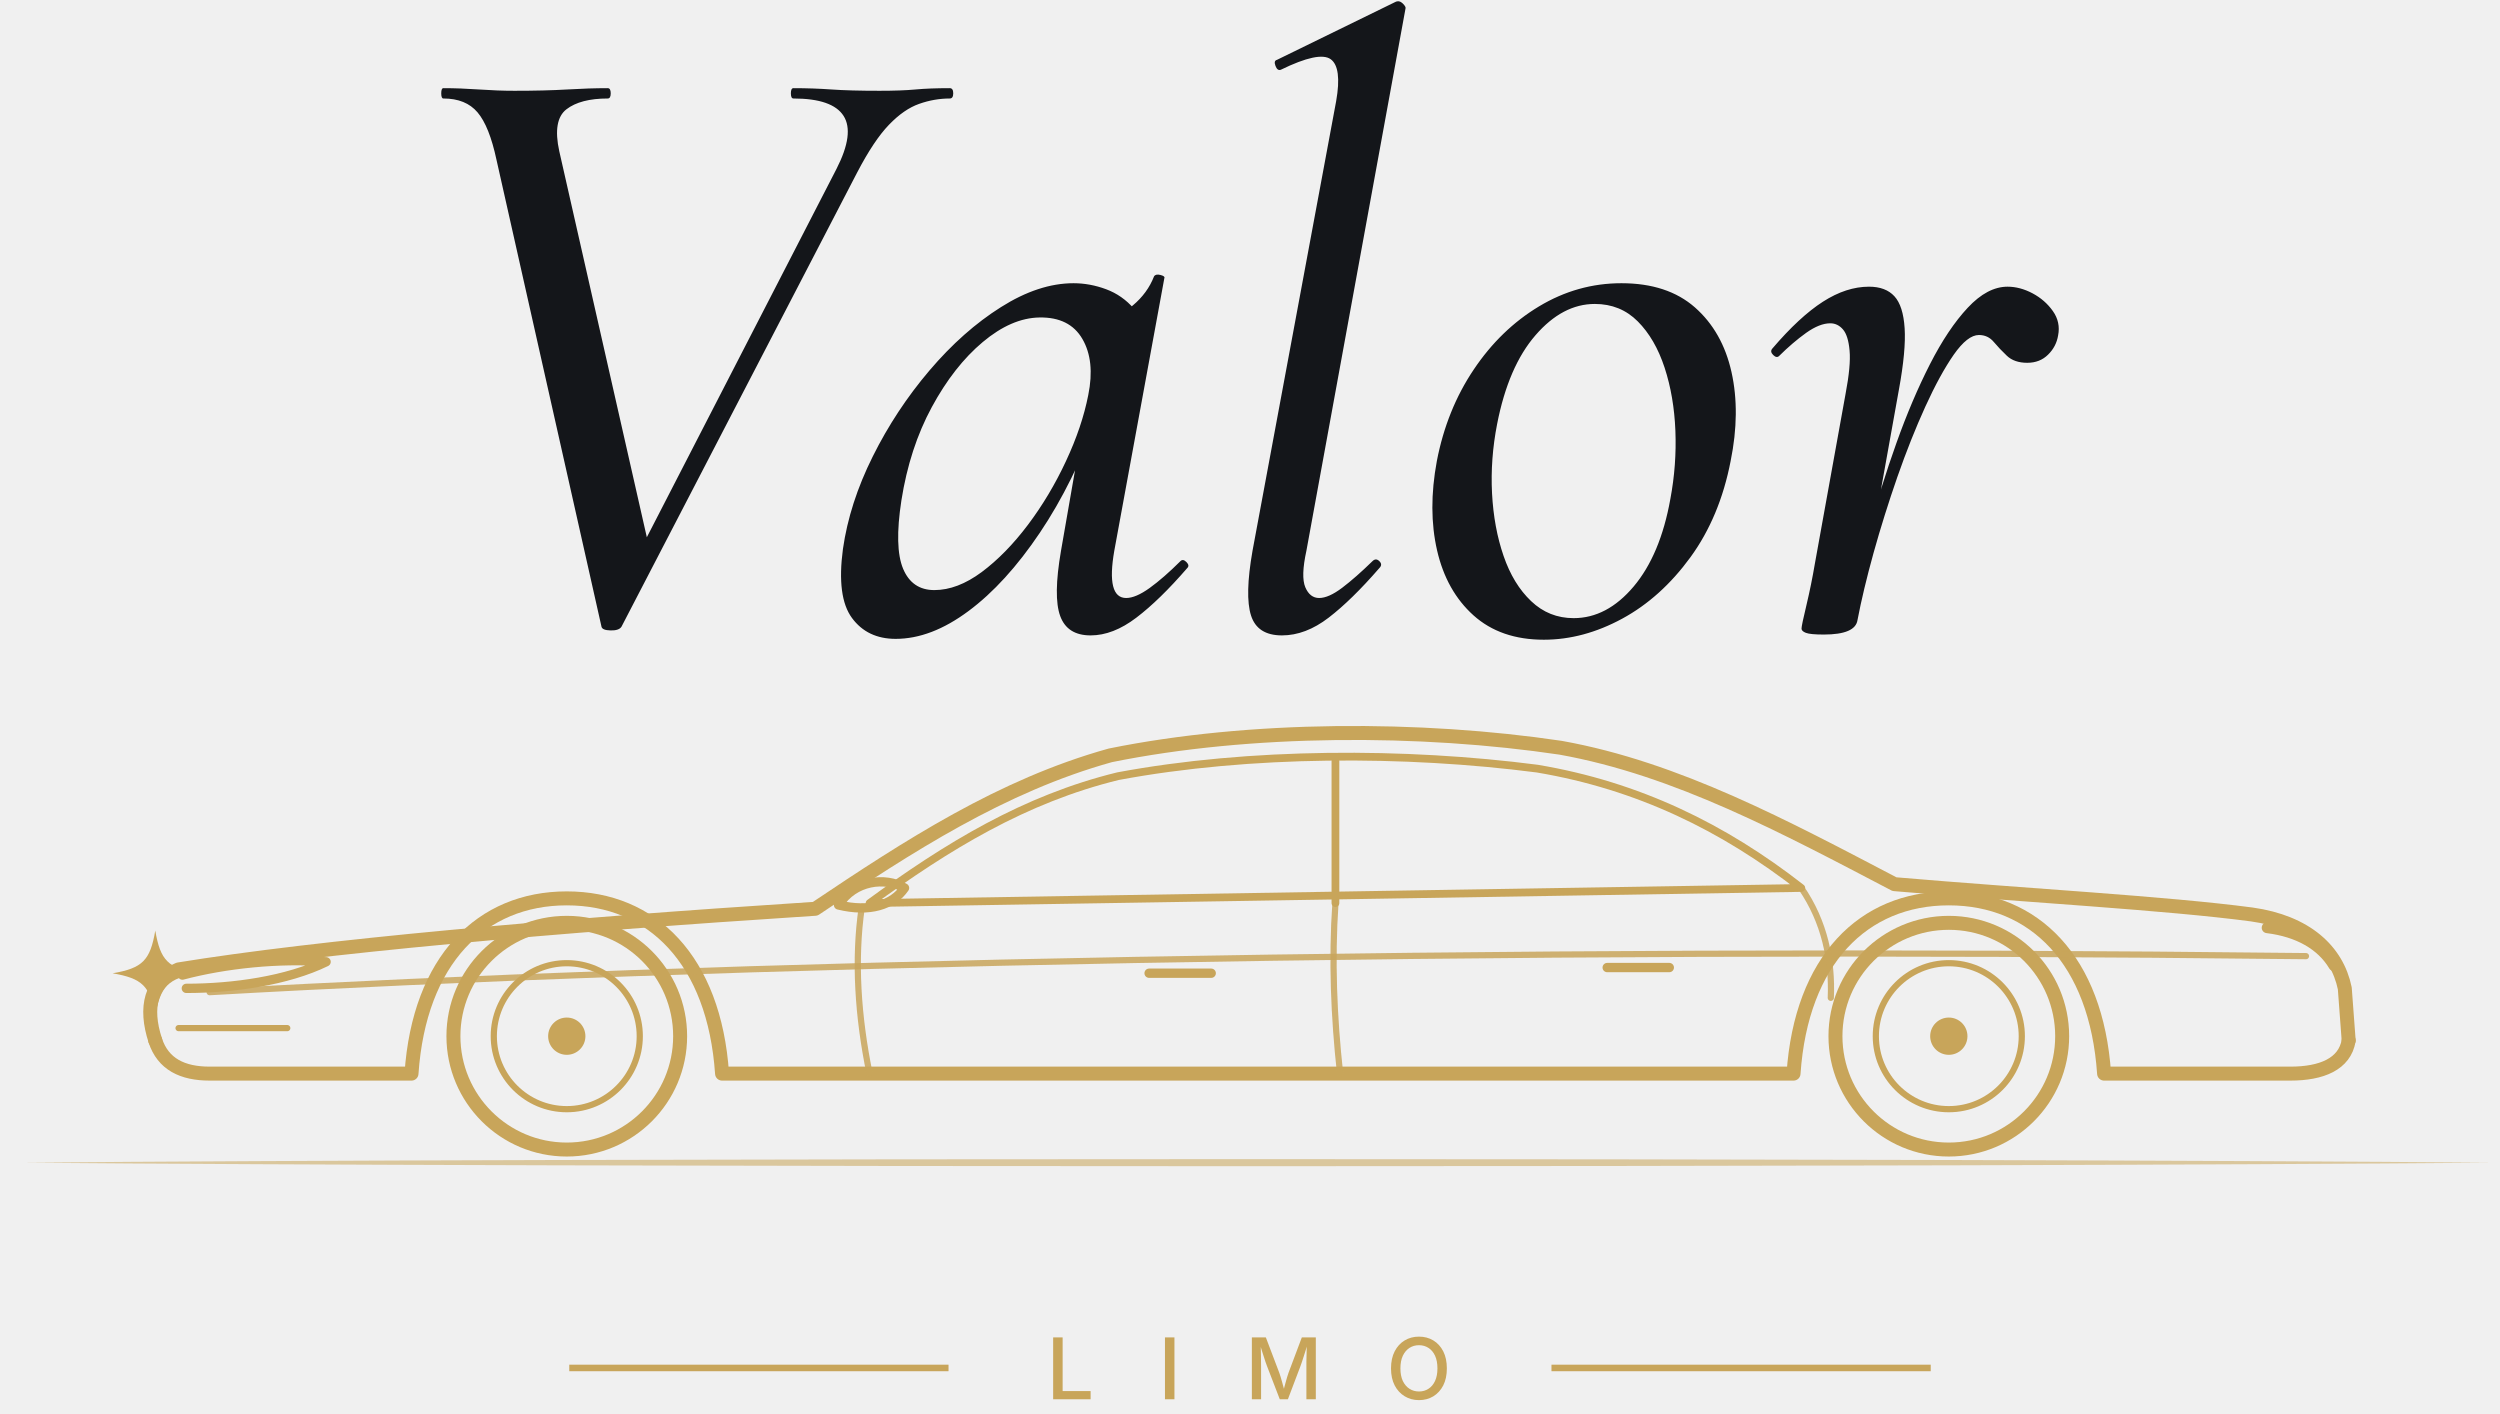
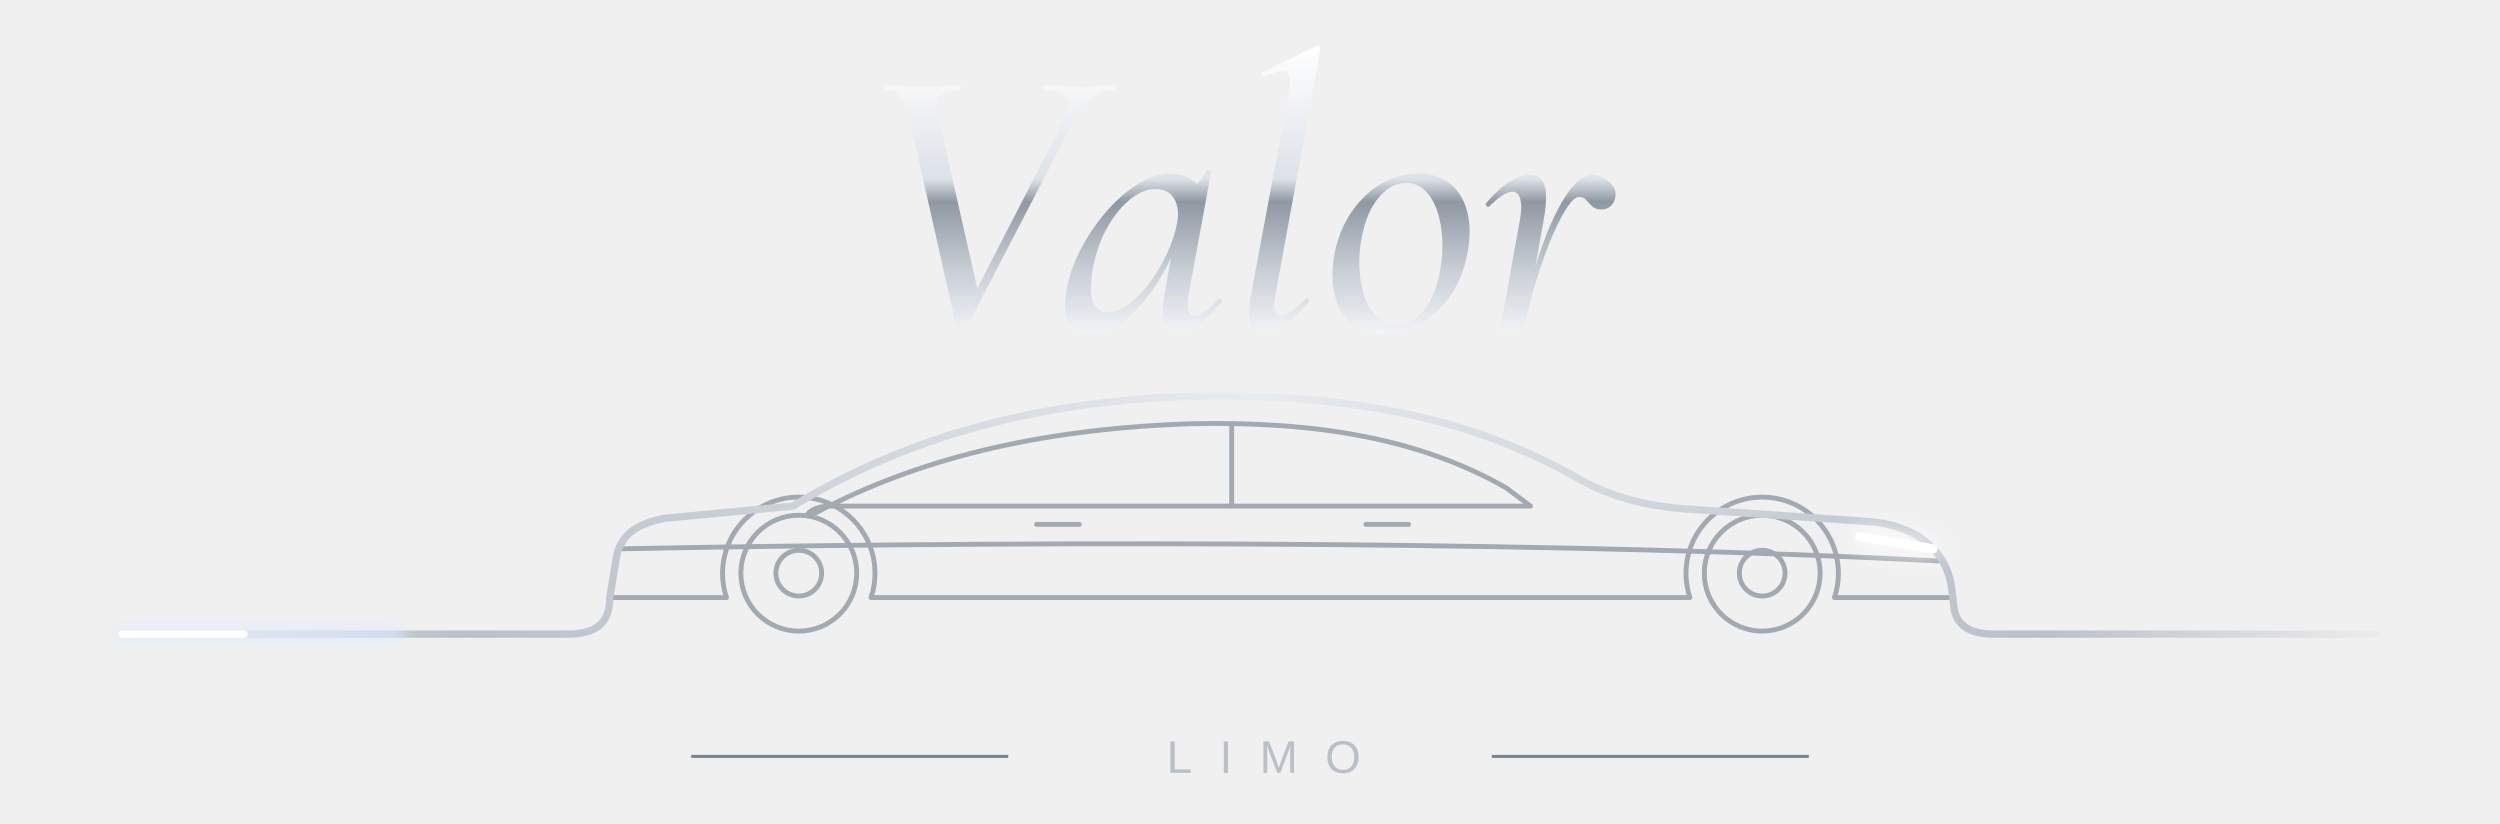
- <svg xmlns="http://www.w3.org/2000/svg" viewBox="0 0 382.33 215.8" width="382" height="216" role="img" aria-label="Valor Limo">
-   <g fill="#14161A" color="#14161A">
-     <path transform="translate(67.48 95.79)" d="M24.51 -0.13 8.45 -71.54Q7.35 -76.69 5.55 -78.8Q3.76 -80.92 0.32 -80.92Q0 -80.92 0 -81.71Q0 -82.5 0.32 -82.5Q2.86 -82.5 5.76 -82.3Q8.65 -82.1 11.19 -82.1Q15.87 -82.1 19.26 -82.3Q22.65 -82.5 25.46 -82.5Q25.92 -82.5 25.92 -81.71Q25.92 -80.92 25.46 -80.92Q21.29 -80.92 19.15 -79.27Q17.01 -77.62 18.05 -72.86L32.13 -10.78L25.72 -2.71L60.45 -70.16Q63.23 -75.6 61.53 -78.26Q59.83 -80.92 53.86 -80.92Q53.47 -80.92 53.47 -81.71Q53.47 -82.5 53.86 -82.5Q56.85 -82.5 59.67 -82.3Q62.49 -82.1 67.03 -82.1Q70.38 -82.1 72.53 -82.3Q74.69 -82.5 77.77 -82.5Q78.3 -82.5 78.3 -81.71Q78.3 -80.92 77.77 -80.92Q75.41 -80.92 73.09 -80.1Q70.77 -79.29 68.47 -76.9Q66.16 -74.51 63.58 -69.55L27.56 -0.13Q27.17 0.46 25.9 0.43Q24.64 0.4 24.51 -0.13ZM69.5 1.72Q65.16 1.72 62.81 -1.48Q60.45 -4.68 61.43 -12.01Q62.43 -19.03 65.99 -26.17Q69.54 -33.3 74.67 -39.33Q79.8 -45.36 85.59 -49.01Q91.38 -52.67 96.7 -52.67Q99.2 -52.67 101.68 -51.75Q104.16 -50.83 105.95 -48.76Q107.75 -46.69 108.01 -43.35L101.69 -47.12Q103.49 -47.39 105.76 -49.27Q108.02 -51.16 109.01 -53.72Q109.27 -54.12 110 -53.93Q110.72 -53.74 110.59 -53.47L102.93 -11.75Q101.67 -4.53 104.75 -4.53Q106.21 -4.53 108.35 -6.07Q110.49 -7.62 113.04 -10.16Q113.43 -10.56 113.96 -10.03Q114.49 -9.5 114.09 -9.11Q109.86 -4.22 106.3 -1.52Q102.74 1.19 99.31 1.19Q95.74 1.19 94.66 -1.77Q93.57 -4.73 94.78 -11.75L98 -30.23L100.41 -32.47Q96.74 -22.23 91.54 -14.5Q86.34 -6.77 80.63 -2.53Q74.92 1.72 69.5 1.72ZM75.41 -5.74Q78.94 -5.74 82.66 -8.5Q86.37 -11.27 89.73 -15.73Q93.09 -20.2 95.54 -25.46Q98 -30.72 98.95 -35.57Q100.01 -40.79 98.05 -44.15Q96.1 -47.51 91.48 -47.43Q87.21 -47.36 82.81 -43.67Q78.41 -39.98 75.02 -33.72Q71.63 -27.46 70.37 -19.44Q69.27 -12.28 70.63 -9.01Q72 -5.74 75.41 -5.74ZM128.57 1.19Q124.81 1.19 123.84 -1.86Q122.87 -4.9 124.07 -11.75L136.86 -80.51Q137.77 -85.68 136.02 -86.93Q134.26 -88.18 128.41 -85.32Q127.88 -85.11 127.58 -85.91Q127.28 -86.7 127.81 -86.83L145.95 -95.7Q146.53 -95.96 147.06 -95.44Q147.59 -94.91 147.46 -94.64L132.31 -11.75Q131.45 -7.83 132.14 -6.18Q132.84 -4.53 134.26 -4.53Q135.71 -4.53 137.79 -6.1Q139.87 -7.68 142.41 -10.16Q142.94 -10.69 143.47 -10.16Q144 -9.64 143.47 -9.11Q139.23 -4.22 135.71 -1.52Q132.18 1.19 128.57 1.19ZM168.62 1.85Q162.02 1.85 157.87 -1.87Q153.73 -5.59 152.3 -11.79Q150.87 -18 152.26 -25.48Q153.77 -33.31 157.89 -39.45Q162 -45.59 167.89 -49.13Q173.78 -52.67 180.49 -52.67Q187.52 -52.67 191.73 -48.97Q195.94 -45.26 197.32 -39.09Q198.7 -32.91 197.19 -25.48Q195.54 -16.94 191.04 -10.76Q186.54 -4.59 180.61 -1.37Q174.68 1.85 168.62 1.85ZM173.18 -1.45Q178.28 -1.45 182.36 -6.29Q186.44 -11.13 187.97 -19.67Q188.95 -24.88 188.74 -30.12Q188.53 -35.36 187.09 -39.76Q185.64 -44.17 182.99 -46.83Q180.33 -49.5 176.42 -49.5Q171.49 -49.5 167.35 -44.72Q163.2 -39.94 161.48 -31.15Q160.43 -25.79 160.7 -20.53Q160.98 -15.26 162.47 -10.95Q163.95 -6.64 166.68 -4.05Q169.41 -1.45 173.18 -1.45ZM216.59 -1.15 215.27 -1.28Q216.44 -7.55 218.3 -14.56Q220.16 -21.58 222.54 -28.22Q224.91 -34.87 227.67 -40.28Q230.43 -45.69 233.45 -48.92Q236.46 -52.14 239.54 -52.14Q241.43 -52.14 243.35 -51.13Q245.27 -50.11 246.47 -48.41Q247.67 -46.71 247.27 -44.68Q246.99 -42.97 245.73 -41.74Q244.48 -40.5 242.55 -40.5Q240.57 -40.5 239.44 -41.57Q238.32 -42.63 237.43 -43.69Q236.54 -44.75 235.16 -44.75Q233.42 -44.75 231.31 -41.74Q229.21 -38.72 226.97 -33.81Q224.73 -28.89 222.69 -23.05Q220.66 -17.21 219.05 -11.44Q217.45 -5.66 216.59 -1.15ZM211.44 1.06Q209.37 1.06 208.7 0.8Q208.03 0.54 208.03 0.15Q208.03 -0.31 208.79 -3.47Q209.54 -6.63 210.07 -9.77L214.76 -35.72Q215.59 -40.07 215.38 -42.36Q215.18 -44.66 214.37 -45.6Q213.56 -46.54 212.43 -46.54Q210.8 -46.54 208.74 -45.08Q206.69 -43.61 204.61 -41.55Q204.23 -41.17 203.7 -41.69Q203.17 -42.21 203.56 -42.67Q207.73 -47.55 211.3 -49.84Q214.88 -52.14 218.35 -52.14Q220.9 -52.14 222.24 -50.67Q223.58 -49.21 223.8 -45.79Q224.02 -42.38 222.93 -36.43L216.59 -1.15Q216.26 1.06 211.44 1.06Z" />
+ <svg xmlns="http://www.w3.org/2000/svg" viewBox="40 20 820 270" width="820" height="270" role="img" aria-label="Valor Limo">
+   <style>@media (prefers-reduced-motion: reduce){.fx{display:none}}</style>
+   <defs>
+     <linearGradient id="vl-chrome" x1="0" y1="0" x2="0" y2="1">
+       <stop offset="0" stop-color="#FFFFFF" />
+       <stop offset="0.46" stop-color="#DDE2E8" />
+       <stop offset="0.54" stop-color="#8F98A3" />
+       <stop offset="0.78" stop-color="#C9CFD6" />
+       <stop offset="1" stop-color="#F2F4F7" />
+     </linearGradient>
+     <linearGradient id="vl-line" gradientUnits="userSpaceOnUse" x1="70" y1="0" x2="830" y2="0">
+       <stop offset="0" stop-color="#B9C0C8" stop-opacity="0" />
+       <stop offset="0.16" stop-color="#B9C0C8" />
+       <stop offset="0.5" stop-color="#E8EBEF" />
+       <stop offset="0.84" stop-color="#B9C0C8" />
+       <stop offset="1" stop-color="#B9C0C8" stop-opacity="0" />
+     </linearGradient>
+     <linearGradient id="vl-sheen" gradientUnits="userSpaceOnUse" x1="-200" y1="0" x2="0" y2="0">
+       <stop offset="0" stop-color="#FFFFFF" stop-opacity="0" />
+       <stop offset="0.5" stop-color="#FFFFFF" stop-opacity="0.95" />
+       <stop offset="1" stop-color="#FFFFFF" stop-opacity="0" />
+       <animateTransform attributeName="gradientTransform" type="translate" values="0 0;1100 0;1100 0" keyTimes="0;0.55;1" dur="6s" repeatCount="indefinite" />
+     </linearGradient>
+     <filter id="vl-glow" x="-200%" y="-200%" width="500%" height="500%">
+       <feGaussianBlur stdDeviation="4" result="b" />
+       <feMerge>
+         <feMergeNode in="b" />
+         <feMergeNode in="b" />
+         <feMergeNode in="SourceGraphic" />
+       </feMerge>
+     </filter>
+     <filter id="vl-soft" x="-20%" y="-200%" width="140%" height="500%">
+       <feGaussianBlur stdDeviation="2.2" />
+     </filter>
+     <path id="vl-trace" d="M80 228 H226 C236 228 240 224 240 216 L242 204 C243 196 248 192 258 190 L300 186 C330 168 370 152 430 150 C480 149 520 156 556 176 C566 182 578 186 594 187 L652 191 C668 192 678 200 680 212 L681 220 C682 225 686 228 694 228 H820" />
+     <g id="vl-car">
+       <path d="M241 216 H278.3 A25 25 0 1 1 325.7 216 H594.3 A25 25 0 1 1 641.7 216 H680" />
+       <path d="M306 189 C336 173 374 161 430 159 C472 158 506 164 534 180 L542 186 H312 C306 186 303 190 306 189 Z" />
+       <path d="M444 159 V186" />
+       <path d="M244 200 C400 197 560 198 676 204" />
+       <path d="M488 192 H502 M380 192 H394" />
+       <circle cx="302" cy="208" r="19" />
+       <circle cx="302" cy="208" r="7.5" />
+       <circle cx="618" cy="208" r="19" />
+       <circle cx="618" cy="208" r="7.5" />
+     </g>
+   </defs>
+   <path transform="translate(330.06 128)" fill="url(#vl-chrome)" d="M23.76 -0.13 8.19 -69.38Q7.12 -74.37 5.38 -76.42Q3.64 -78.46 0.31 -78.46Q0 -78.46 0 -79.23Q0 -80 0.31 -80Q2.78 -80 5.58 -79.81Q8.39 -79.62 10.85 -79.62Q15.39 -79.62 18.68 -79.81Q21.96 -80 24.68 -80Q25.14 -80 25.14 -79.23Q25.14 -78.46 24.68 -78.46Q20.65 -78.46 18.57 -76.86Q16.49 -75.26 17.5 -70.66L31.16 -10.45L24.94 -2.62L58.62 -68.04Q61.31 -73.31 59.66 -75.89Q58.02 -78.46 52.23 -78.46Q51.85 -78.46 51.85 -79.23Q51.85 -80 52.23 -80Q55.12 -80 57.86 -79.81Q60.6 -79.62 65 -79.62Q68.24 -79.62 70.34 -79.81Q72.43 -80 75.42 -80Q75.93 -80 75.93 -79.23Q75.93 -78.46 75.42 -78.46Q73.13 -78.46 70.88 -77.67Q68.63 -76.88 66.39 -74.57Q64.15 -72.25 61.66 -67.44L26.73 -0.13Q26.34 0.44 25.12 0.41Q23.89 0.38 23.76 -0.13ZM67.4 1.66Q63.19 1.66 60.9 -1.44Q58.62 -4.54 59.57 -11.65Q60.54 -18.46 63.99 -25.38Q67.44 -32.29 72.41 -38.14Q77.38 -43.99 83 -47.53Q88.61 -51.07 93.77 -51.07Q96.19 -51.07 98.6 -50.18Q101 -49.29 102.74 -47.29Q104.48 -45.28 104.74 -42.04L98.6 -45.7Q100.36 -45.95 102.55 -47.78Q104.74 -49.61 105.7 -52.1Q105.96 -52.48 106.66 -52.29Q107.37 -52.11 107.24 -51.85L99.81 -11.39Q98.59 -4.39 101.57 -4.39Q103 -4.39 105.07 -5.89Q107.14 -7.39 109.61 -9.86Q110 -10.24 110.51 -9.73Q111.02 -9.22 110.64 -8.83Q106.53 -4.1 103.08 -1.47Q99.63 1.15 96.3 1.15Q92.84 1.15 91.79 -1.72Q90.74 -4.58 91.9 -11.39L95.03 -29.31L97.37 -31.49Q93.8 -21.56 88.76 -14.06Q83.72 -6.57 78.19 -2.45Q72.65 1.66 67.4 1.66ZM73.13 -5.57Q76.55 -5.57 80.15 -8.25Q83.75 -10.92 87.01 -15.26Q90.27 -19.59 92.65 -24.69Q95.03 -29.79 95.96 -34.5Q96.98 -39.55 95.08 -42.81Q93.18 -46.07 88.71 -46Q84.56 -45.93 80.3 -42.35Q76.03 -38.77 72.75 -32.7Q69.46 -26.63 68.24 -18.85Q67.17 -11.91 68.49 -8.74Q69.82 -5.57 73.13 -5.57ZM124.67 1.15Q121.02 1.15 120.08 -1.8Q119.14 -4.76 120.31 -11.39L132.72 -78.07Q133.6 -83.08 131.89 -84.29Q130.19 -85.5 124.52 -82.73Q124.01 -82.53 123.72 -83.3Q123.42 -84.07 123.94 -84.2L141.52 -92.8Q142.09 -93.06 142.6 -92.54Q143.12 -92.03 142.99 -91.78L128.3 -11.39Q127.46 -7.6 128.14 -5.99Q128.81 -4.39 130.19 -4.39Q131.6 -4.39 133.61 -5.92Q135.63 -7.44 138.1 -9.86Q138.61 -10.37 139.12 -9.86Q139.64 -9.34 139.12 -8.83Q135.01 -4.1 131.59 -1.47Q128.17 1.15 124.67 1.15ZM163.51 1.79Q157.11 1.79 153.09 -1.81Q149.07 -5.42 147.68 -11.44Q146.3 -17.45 147.65 -24.7Q149.11 -32.3 153.1 -38.25Q157.09 -44.2 162.81 -47.64Q168.52 -51.07 175.02 -51.07Q181.84 -51.07 185.92 -47.48Q190 -43.89 191.34 -37.9Q192.68 -31.92 191.21 -24.7Q189.62 -16.42 185.25 -10.44Q180.88 -4.45 175.14 -1.33Q169.39 1.79 163.51 1.79ZM167.94 -1.41Q172.88 -1.41 176.84 -6.1Q180.79 -10.8 182.27 -19.07Q183.23 -24.13 183.02 -29.21Q182.82 -34.28 181.42 -38.56Q180.02 -42.83 177.44 -45.41Q174.87 -48 171.08 -48Q166.3 -48 162.28 -43.37Q158.25 -38.73 156.59 -30.21Q155.56 -25.01 155.83 -19.9Q156.1 -14.8 157.54 -10.62Q158.98 -6.44 161.63 -3.92Q164.28 -1.41 167.94 -1.41ZM210.02 -1.11 208.74 -1.24Q209.88 -7.32 211.69 -14.12Q213.49 -20.92 215.79 -27.37Q218.09 -33.82 220.77 -39.06Q223.45 -44.31 226.37 -47.43Q229.29 -50.56 232.28 -50.56Q234.12 -50.56 235.98 -49.58Q237.84 -48.6 239 -46.94Q240.16 -45.29 239.78 -43.33Q239.51 -41.66 238.29 -40.47Q237.07 -39.28 235.2 -39.28Q233.28 -39.28 232.19 -40.31Q231.1 -41.34 230.23 -42.37Q229.37 -43.4 228.03 -43.4Q226.34 -43.4 224.3 -40.47Q222.27 -37.54 220.09 -32.78Q217.92 -28.02 215.95 -22.36Q213.97 -16.69 212.42 -11.09Q210.86 -5.49 210.02 -1.11ZM205.04 1.02Q203.03 1.02 202.38 0.77Q201.73 0.52 201.73 0.14Q201.73 -0.3 202.46 -3.36Q203.19 -6.43 203.71 -9.47L208.25 -34.64Q209.06 -38.85 208.86 -41.08Q208.66 -43.3 207.87 -44.22Q207.08 -45.13 205.99 -45.13Q204.42 -45.13 202.42 -43.71Q200.42 -42.29 198.41 -40.29Q198.04 -39.92 197.53 -40.43Q197.02 -40.93 197.39 -41.38Q201.43 -46.11 204.9 -48.33Q208.36 -50.56 211.74 -50.56Q214.2 -50.56 215.5 -49.14Q216.81 -47.72 217.02 -44.41Q217.24 -41.09 216.17 -35.33L210.02 -1.11Q209.71 1.02 205.04 1.02Z" />
+   <path class="fx" transform="translate(330.06 128)" fill="url(#vl-sheen)" style="mix-blend-mode:screen" d="M23.76 -0.13 8.19 -69.38Q7.12 -74.37 5.38 -76.42Q3.64 -78.46 0.31 -78.46Q0 -78.46 0 -79.23Q0 -80 0.31 -80Q2.78 -80 5.58 -79.81Q8.39 -79.62 10.85 -79.62Q15.39 -79.62 18.68 -79.81Q21.96 -80 24.68 -80Q25.14 -80 25.14 -79.23Q25.14 -78.46 24.68 -78.46Q20.65 -78.46 18.57 -76.86Q16.49 -75.26 17.5 -70.66L31.16 -10.45L24.94 -2.62L58.62 -68.04Q61.31 -73.31 59.66 -75.89Q58.02 -78.46 52.23 -78.46Q51.85 -78.46 51.85 -79.23Q51.85 -80 52.23 -80Q55.12 -80 57.86 -79.81Q60.6 -79.62 65 -79.62Q68.24 -79.62 70.34 -79.81Q72.43 -80 75.42 -80Q75.93 -80 75.93 -79.23Q75.93 -78.46 75.42 -78.46Q73.13 -78.46 70.88 -77.67Q68.63 -76.88 66.39 -74.57Q64.15 -72.25 61.66 -67.44L26.73 -0.13Q26.34 0.44 25.12 0.41Q23.89 0.38 23.76 -0.13ZM67.4 1.66Q63.19 1.66 60.9 -1.44Q58.62 -4.54 59.57 -11.65Q60.54 -18.46 63.99 -25.38Q67.44 -32.29 72.41 -38.14Q77.38 -43.99 83 -47.53Q88.61 -51.07 93.77 -51.07Q96.19 -51.07 98.6 -50.18Q101 -49.29 102.74 -47.29Q104.48 -45.28 104.74 -42.04L98.6 -45.7Q100.36 -45.95 102.55 -47.78Q104.74 -49.61 105.7 -52.1Q105.96 -52.48 106.66 -52.29Q107.37 -52.11 107.24 -51.85L99.81 -11.39Q98.59 -4.39 101.57 -4.39Q103 -4.39 105.07 -5.89Q107.14 -7.39 109.61 -9.86Q110 -10.24 110.51 -9.73Q111.02 -9.22 110.64 -8.83Q106.53 -4.1 103.08 -1.47Q99.63 1.15 96.3 1.15Q92.84 1.15 91.79 -1.72Q90.74 -4.58 91.9 -11.39L95.03 -29.31L97.37 -31.49Q93.8 -21.56 88.76 -14.06Q83.72 -6.57 78.19 -2.45Q72.65 1.66 67.4 1.66ZM73.13 -5.57Q76.55 -5.57 80.15 -8.25Q83.75 -10.92 87.01 -15.26Q90.27 -19.59 92.65 -24.69Q95.03 -29.79 95.96 -34.5Q96.98 -39.55 95.08 -42.81Q93.18 -46.07 88.71 -46Q84.56 -45.93 80.3 -42.35Q76.03 -38.77 72.75 -32.7Q69.46 -26.63 68.24 -18.85Q67.17 -11.91 68.49 -8.74Q69.82 -5.57 73.13 -5.57ZM124.67 1.15Q121.02 1.15 120.08 -1.8Q119.14 -4.76 120.31 -11.39L132.72 -78.07Q133.6 -83.08 131.89 -84.29Q130.19 -85.5 124.52 -82.73Q124.01 -82.53 123.72 -83.3Q123.42 -84.07 123.94 -84.2L141.52 -92.8Q142.09 -93.06 142.6 -92.54Q143.12 -92.03 142.99 -91.78L128.3 -11.39Q127.46 -7.6 128.14 -5.99Q128.81 -4.39 130.19 -4.39Q131.6 -4.39 133.61 -5.92Q135.63 -7.44 138.1 -9.86Q138.61 -10.37 139.12 -9.86Q139.64 -9.34 139.12 -8.83Q135.01 -4.1 131.59 -1.47Q128.17 1.15 124.67 1.15ZM163.51 1.79Q157.11 1.79 153.09 -1.81Q149.07 -5.42 147.68 -11.44Q146.3 -17.45 147.65 -24.7Q149.11 -32.3 153.1 -38.25Q157.09 -44.2 162.81 -47.64Q168.52 -51.07 175.02 -51.07Q181.84 -51.07 185.92 -47.48Q190 -43.89 191.34 -37.9Q192.68 -31.92 191.21 -24.7Q189.62 -16.42 185.25 -10.44Q180.88 -4.45 175.14 -1.33Q169.39 1.79 163.51 1.79ZM167.94 -1.41Q172.88 -1.41 176.84 -6.1Q180.79 -10.8 182.27 -19.07Q183.23 -24.13 183.02 -29.21Q182.82 -34.28 181.42 -38.56Q180.02 -42.83 177.44 -45.41Q174.87 -48 171.08 -48Q166.3 -48 162.28 -43.37Q158.25 -38.73 156.59 -30.21Q155.56 -25.01 155.83 -19.9Q156.1 -14.8 157.54 -10.62Q158.98 -6.44 161.63 -3.92Q164.28 -1.41 167.94 -1.41ZM210.02 -1.11 208.74 -1.24Q209.88 -7.32 211.69 -14.12Q213.49 -20.92 215.79 -27.37Q218.09 -33.82 220.77 -39.06Q223.45 -44.31 226.37 -47.43Q229.29 -50.56 232.28 -50.56Q234.12 -50.56 235.98 -49.58Q237.84 -48.6 239 -46.94Q240.16 -45.29 239.78 -43.33Q239.51 -41.66 238.29 -40.47Q237.07 -39.28 235.2 -39.28Q233.28 -39.28 232.19 -40.31Q231.1 -41.34 230.23 -42.37Q229.37 -43.4 228.03 -43.4Q226.34 -43.4 224.3 -40.47Q222.27 -37.54 220.09 -32.78Q217.92 -28.02 215.95 -22.36Q213.97 -16.69 212.42 -11.09Q210.86 -5.49 210.02 -1.11ZM205.04 1.02Q203.03 1.02 202.38 0.77Q201.73 0.52 201.73 0.14Q201.73 -0.3 202.46 -3.36Q203.19 -6.43 203.71 -9.47L208.25 -34.64Q209.06 -38.85 208.86 -41.08Q208.66 -43.3 207.87 -44.22Q207.08 -45.13 205.99 -45.13Q204.42 -45.13 202.42 -43.71Q200.42 -42.29 198.41 -40.29Q198.04 -39.92 197.53 -40.43Q197.02 -40.93 197.39 -41.38Q201.43 -46.11 204.9 -48.33Q208.36 -50.56 211.74 -50.56Q214.2 -50.56 215.5 -49.14Q216.81 -47.72 217.02 -44.41Q217.24 -41.09 216.17 -35.33L210.02 -1.11Q209.71 1.02 205.04 1.02Z" />
+   <g fill="none" stroke-linecap="round" stroke-linejoin="round">
+     <use href="#vl-car" stroke="#8E97A1" stroke-width="1.6" opacity="0.8" />
+     <use href="#vl-trace" stroke="url(#vl-line)" stroke-width="2.4" />
+     <g class="fx" stroke="url(#vl-sheen)" stroke-width="2.6">
+       <use href="#vl-car" />
+       <use href="#vl-trace" />
+     </g>
+     <path d="M650 196 L674 200" stroke="#FFFFFF" stroke-width="3" filter="url(#vl-glow)">
+       <animate attributeName="opacity" values="0.55;1;0.55" dur="3s" repeatCount="indefinite" />
+     </path>
  </g>
-   <g fill="#C8A55A" color="#C8A55A">
-     <g transform="translate(13.06 105.79) scale(1.1874)">
-       <g fill="none" stroke="currentColor" stroke-linecap="round" stroke-linejoin="round">
-         <path d="M9 44.75 C7.6 40.48 8.4 37.06 12 35.6 C30 32.67 60 29.99 94 27.79 C106 19.74 118 11.93 132 8.03 C150 4.37 172 4.37 190 7.05 C205 9.74 219 17.3 233 24.62 C250 26.08 268 27.06 279 28.52 C286 29.5 290 33.16 291 38.04 L291.5 44.75" stroke-width="1.8" />
-         <path d="M9 44.75 C10 47.8 12.5 49.02 16 49.02 H42 C43 34.38 51 26.45 62 26.45 C73 26.45 81 34.38 82 49.02 H220 C221 34.38 229 26.45 240 26.45 C251 26.45 259 34.38 260 49.02 H284 C288 49.02 291 47.8 291.5 44.75" stroke-width="1.8" />
-         <path d="M101 27.06 C111 19.74 121 13.64 133 10.71 C150 7.54 170 7.54 187 9.74 C200 11.93 211 17.3 221 25.11 Z" stroke-width="1" />
-         <path d="M161 8.76 V27.06" stroke-width="1" />
-         <path d="M16 38.53 C80 34.87 180 32.67 286 33.89" opacity=".85" stroke-width="0.8" />
-         <path d="M100 27.55 C99 34.38 99.5 41.7 101 49.02 M161 27.06 C160.5 34.38 160.8 41.7 161.6 49.02 M221 25.11 C224 29.5 225 34.38 224.8 39.26" opacity=".85" stroke-width="0.8" />
-         <path d="M137 36.09 H145 M196 35.36 H204" stroke-width="1.2" />
-         <path d="M97 27.3 C99 24.13 103 23.64 105.5 25.11 C104 27.3 101 28.28 97 27.3 Z" stroke-width="1.2" />
-         <path d="M12.5 36.33 C18 34.87 25 34.14 31 34.62 C26 37.06 19 38.04 13 38.04" stroke-width="1.2" />
-         <path d="M12 43.16 H26" stroke-width="0.8" />
-         <path d="M281 30.23 C285 30.72 288 32.43 289.6 35.11" stroke-width="1.4" />
-         <circle cx="62" cy="44.2" r="14.6" stroke-width="1.8" />
-         <circle cx="62" cy="44.2" r="9.4" stroke-width="0.8" />
-         <circle cx="240" cy="44.2" r="14.6" stroke-width="1.8" />
-         <circle cx="240" cy="44.2" r="9.4" stroke-width="0.8" />
-       </g>
-       <g fill="currentColor">
-         <circle cx="62" cy="44.2" r="2.4" />
-         <circle cx="240" cy="44.2" r="2.4" />
-         <path d="M-8 60.49 C60 59.88 240 59.88 310 60.49 C240 61.1 60 61.1 -8 60.49 Z" opacity=".55" />
-         <path d="M9 30.6 C9.66 34.45 10.65 35.44 14.5 36.1 C10.65 36.76 9.66 37.75 9 41.6 C8.34 37.75 7.35 36.76 3.5 36.1 C7.35 35.44 8.34 34.45 9 30.6 Z" />
-       </g>
+   <g class="fx" fill="none" stroke-linecap="round">
+     <use href="#vl-trace" pathLength="1000" stroke="#DDEBFF" stroke-width="5" stroke-dasharray="90 2000" filter="url(#vl-soft)" opacity="0.8">
+       <animate attributeName="stroke-dashoffset" values="90;-1000;-1000" keyTimes="0;0.7;1" dur="4.8s" repeatCount="indefinite" />
+     </use>
+     <use href="#vl-trace" pathLength="1000" stroke="#FFFFFF" stroke-width="2.4" stroke-dasharray="40 2000">
+       <animate attributeName="stroke-dashoffset" values="40;-1000;-1000" keyTimes="0;0.7;1" dur="4.8s" repeatCount="indefinite" />
+     </use>
+     <g filter="url(#vl-glow)">
+       <circle r="3.6" fill="#FFFFFF" />
+       <path d="M0 -9 L1.2 -1.2 L9 0 L1.2 1.2 L0 9 L-1.2 1.2 L-9 0 L-1.2 -1.2 Z" fill="#FFFFFF" opacity="0.9" />
+       <animateMotion dur="4.8s" repeatCount="indefinite" calcMode="linear" keyPoints="0;1;1" keyTimes="0;0.7;1">
+         <mpath href="#vl-trace" />
+       </animateMotion>
+       <animate attributeName="opacity" values="0;1;1;0;0" keyTimes="0;0.06;0.64;0.7;1" dur="4.8s" repeatCount="indefinite" />
    </g>
  </g>
-   <g fill="#C8A55A" color="#C8A55A">
-     <path transform="translate(161.06 213.8)" d="M0 0V-9.46H1.45V-1.25H5.73V0ZM18.55 -9.46V0H17.1V-9.46ZM30.39 0V-9.46H32.53L34.59 -4.03Q34.68 -3.79 34.79 -3.42Q34.9 -3.05 35.02 -2.62Q35.14 -2.19 35.25 -1.77Q35.36 -1.35 35.44 -1.01H35.13Q35.22 -1.33 35.33 -1.75Q35.44 -2.16 35.56 -2.6Q35.68 -3.03 35.79 -3.41Q35.9 -3.79 35.99 -4.03L38.03 -9.46H40.17V0H38.73V-5.09Q38.73 -5.39 38.73 -5.79Q38.74 -6.19 38.75 -6.65Q38.76 -7.1 38.77 -7.57Q38.78 -8.03 38.79 -8.46H38.9Q38.77 -7.99 38.62 -7.5Q38.47 -7.01 38.32 -6.55Q38.18 -6.1 38.05 -5.72Q37.92 -5.34 37.83 -5.09L35.9 0H34.66L32.7 -5.09Q32.6 -5.33 32.48 -5.7Q32.36 -6.07 32.21 -6.53Q32.06 -6.98 31.91 -7.47Q31.76 -7.97 31.61 -8.46H31.74Q31.75 -8.07 31.76 -7.61Q31.77 -7.16 31.78 -6.7Q31.78 -6.23 31.79 -5.82Q31.8 -5.4 31.8 -5.09V0ZM55.95 0.13Q54.72 0.13 53.76 -0.46Q52.79 -1.04 52.23 -2.12Q51.67 -3.21 51.67 -4.72Q51.67 -6.24 52.23 -7.33Q52.79 -8.42 53.76 -9Q54.72 -9.58 55.95 -9.58Q57.17 -9.58 58.14 -9Q59.1 -8.42 59.66 -7.33Q60.21 -6.24 60.21 -4.72Q60.21 -3.21 59.66 -2.12Q59.1 -1.04 58.14 -0.45Q57.17 0.13 55.95 0.13ZM55.95 -1.19Q56.76 -1.19 57.39 -1.6Q58.03 -2 58.4 -2.79Q58.77 -3.58 58.77 -4.72Q58.77 -5.88 58.4 -6.67Q58.03 -7.46 57.39 -7.86Q56.76 -8.27 55.95 -8.27Q55.14 -8.27 54.5 -7.86Q53.86 -7.45 53.48 -6.66Q53.11 -5.87 53.11 -4.72Q53.11 -3.58 53.48 -2.79Q53.86 -2.01 54.5 -1.6Q55.14 -1.19 55.95 -1.19Z" />
-     <path d="M87.06 208.51 H145.06 V209.51 H87.06 Z M237.27 208.51 H295.27 V209.51 H237.27 Z" />
-   </g>
+   <path d="M266.7 268.1 H370.7 M529.3 268.1 H633.3" stroke="#7C858F" stroke-width="1" />
+   <text x="454.5" y="273.5" text-anchor="middle" fill="#B9C0C8" font-family="Manrope, 'Helvetica Neue', Arial, sans-serif" font-weight="500" font-size="15" letter-spacing="9">LIMO</text>
</svg>
